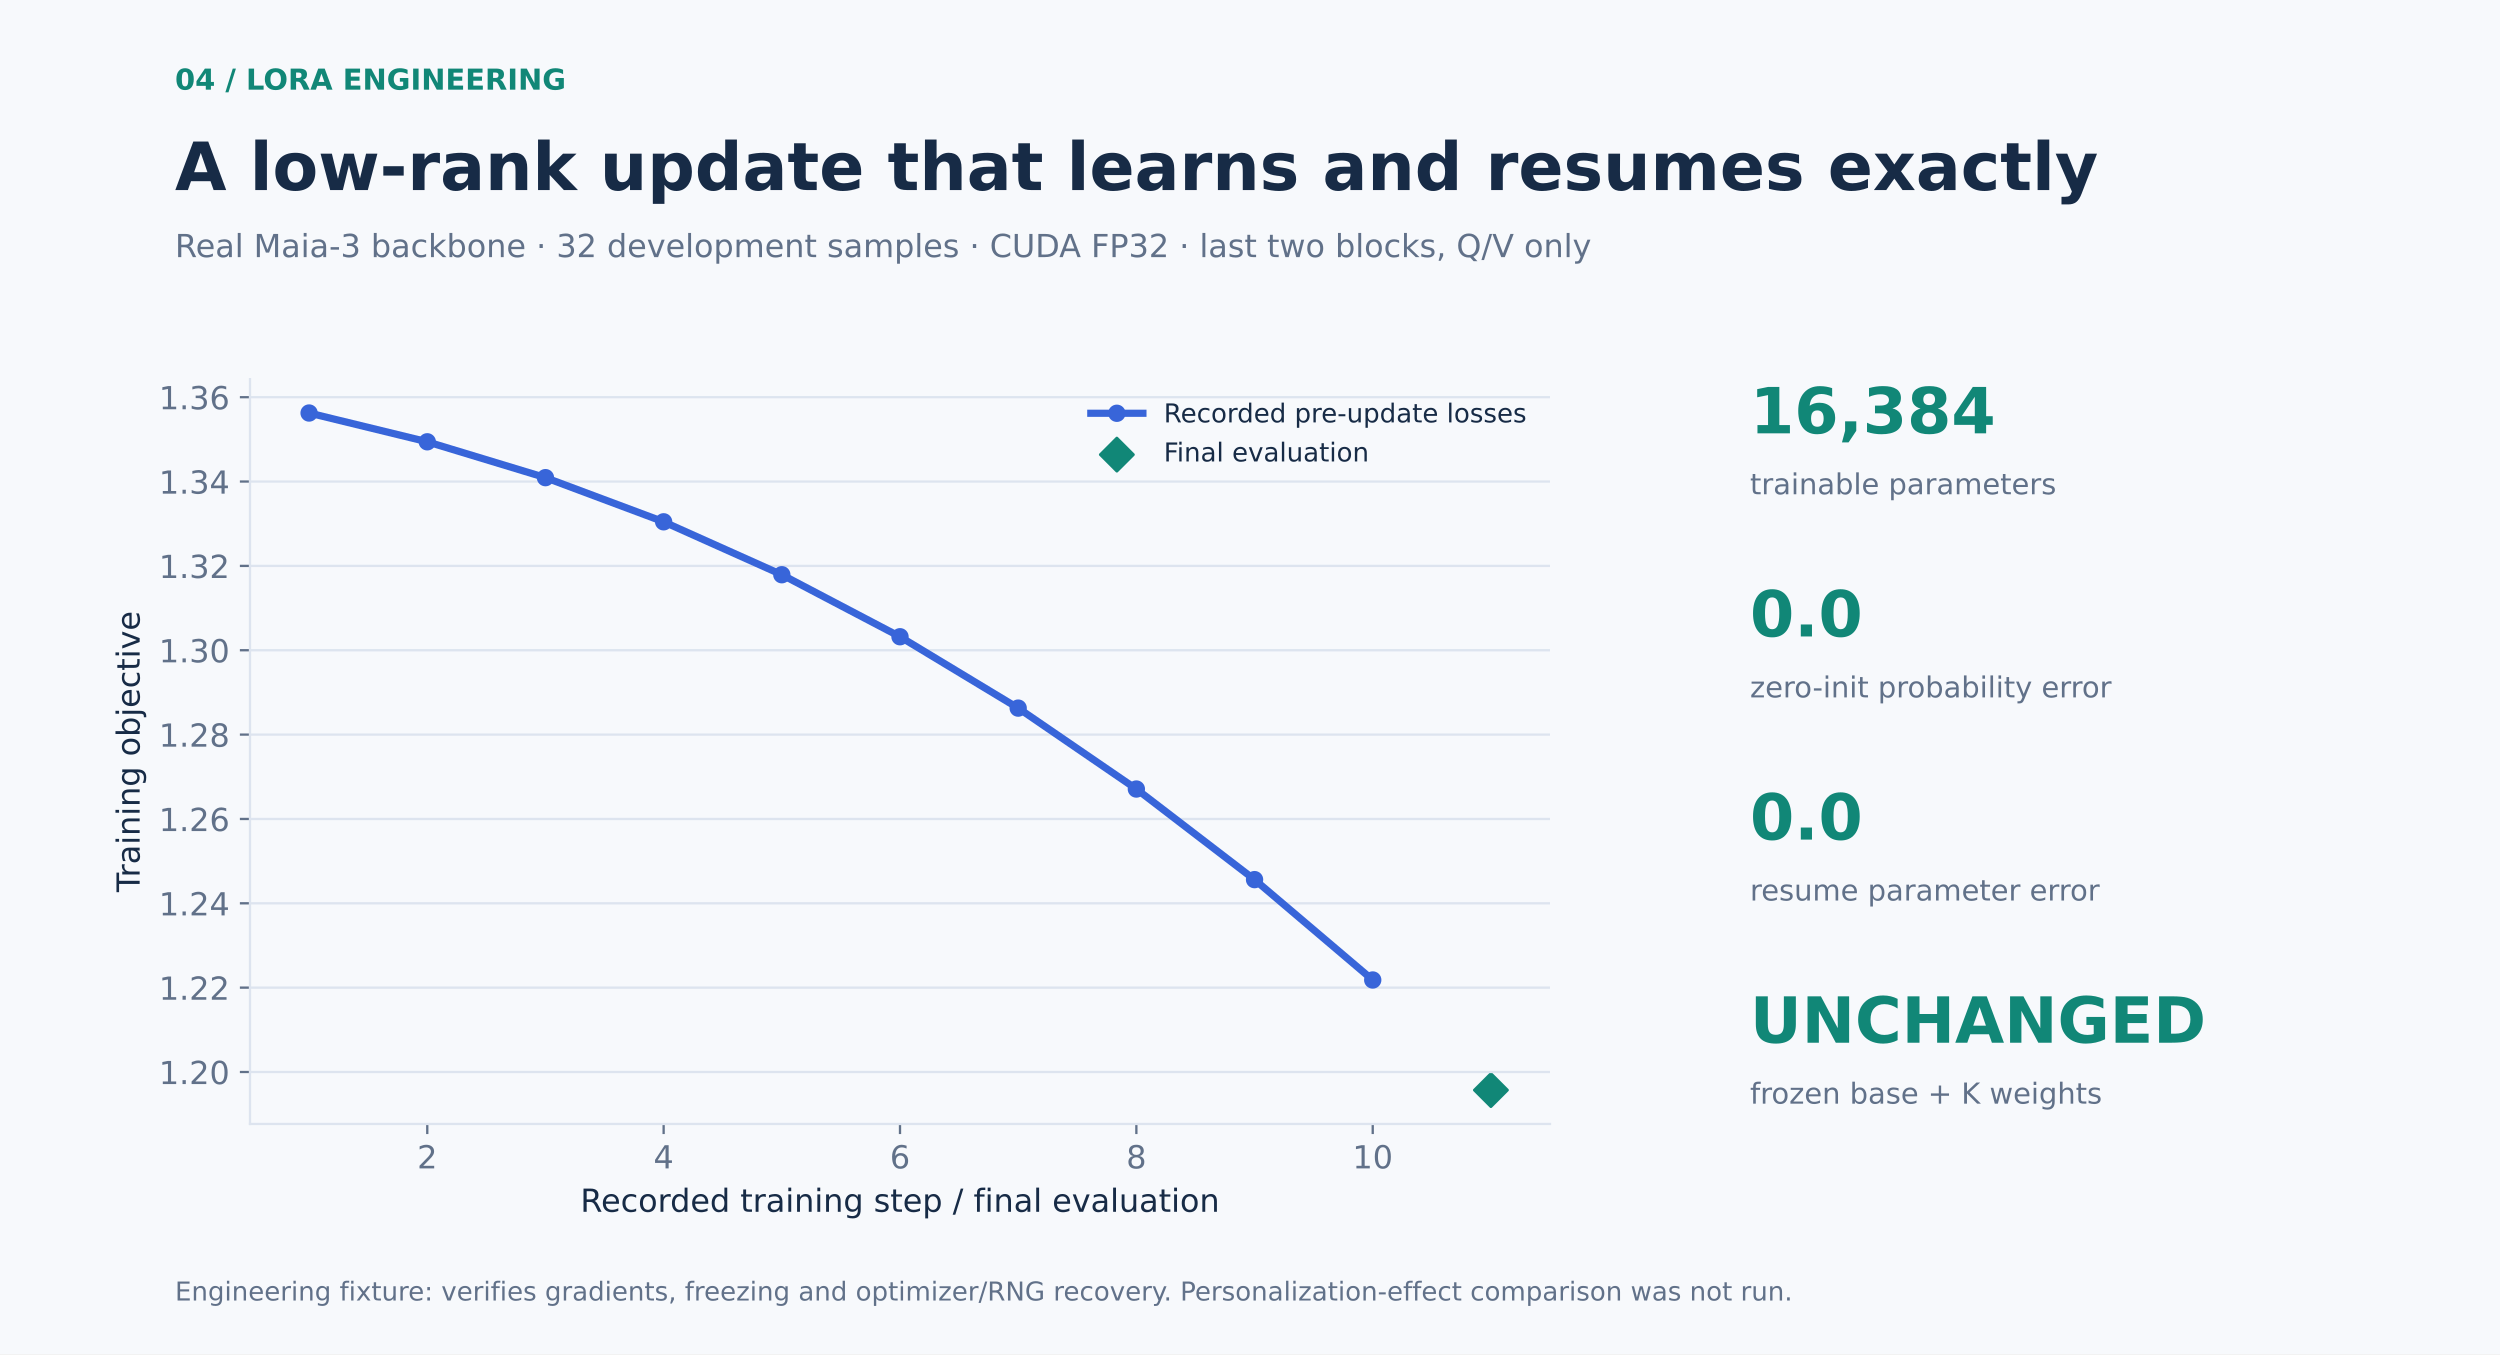
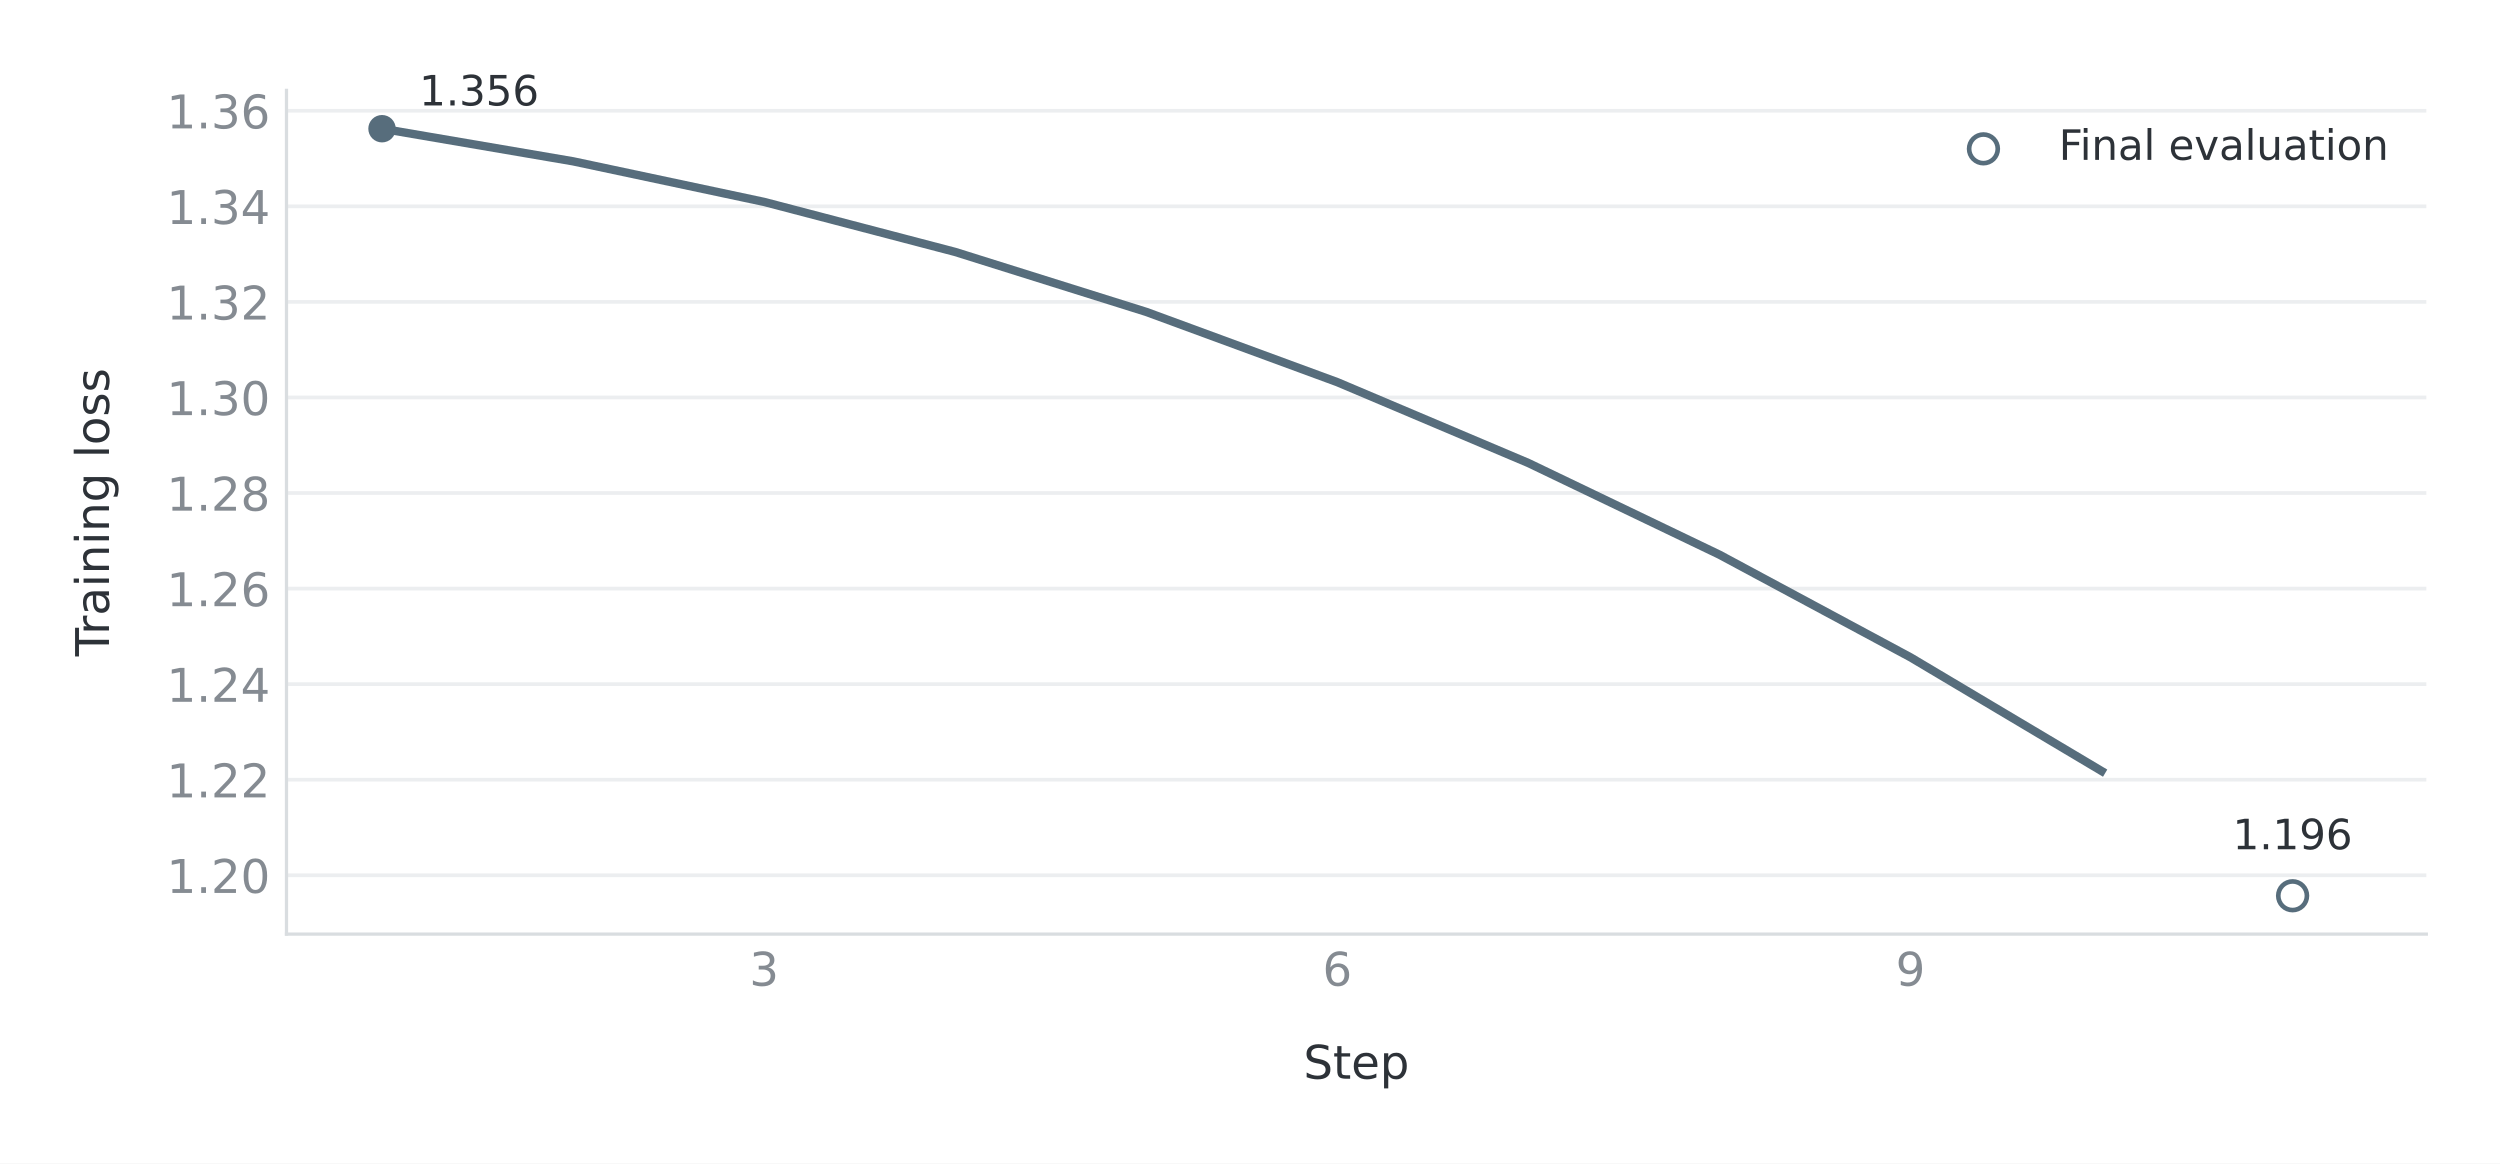
- <svg xmlns="http://www.w3.org/2000/svg" xmlns:xlink="http://www.w3.org/1999/xlink" width="864pt" height="468pt" viewBox="0 0 864 468" version="1.1">
+ <svg xmlns="http://www.w3.org/2000/svg" xmlns:xlink="http://www.w3.org/1999/xlink" width="537.598pt" height="250.211pt" viewBox="0 0 537.598 250.211" version="1.1">
  <defs>
    <style type="text/css">*{stroke-linejoin: round; stroke-linecap: butt}</style>
  </defs>
  <g id="figure_1">
    <g id="patch_1">
-       <path d="M 0 468 L 864 468 L 864 0 L 0 0 z " style="fill: #f7f9fc" />
+       <path d="M 0 250.211 L 537.598 250.211 L 537.598 0 L 0 0 z " style="fill: #ffffff" />
    </g>
    <g id="axes_1">
      <g id="patch_2">
-         <path d="M 86.4 388.44 L 535.68 388.44 L 535.68 131.04 L 86.4 131.04 z " style="fill: #f7f9fc" />
+         <path d="M 61.606 200.871 L 521.758 200.871 L 521.758 19.431 L 61.606 19.431 z " style="fill: #ffffff" />
      </g>
      <g id="PathCollection_1">
        <defs>
-           <path id="m0c32029a3a" d="M 0 5.701 L 5.701 0 L 0 -5.701 L -5.701 0 z " style="stroke: #118777" />
+           <path id="m9e13f75e7d" d="M 0 2.449 C 0.65 2.449 1.273 2.191 1.732 1.732 C 2.191 1.273 2.449 0.65 2.449 0 C 2.449 -0.65 2.191 -1.273 1.732 -1.732 C 1.273 -2.191 0.65 -2.449 0 -2.449 C -0.65 -2.449 -1.273 -2.191 -1.732 -1.732 C -2.191 -1.273 -2.449 -0.65 -2.449 0 C -2.449 0.65 -2.191 1.273 -1.732 1.732 C -1.273 2.191 -0.65 2.449 0 2.449 z " style="stroke: #576d7c" />
        </defs>
-         <g clip-path="url(#p8385b43197)">
-           <use xlink:href="#m0c32029a3a" x="515.258" y="376.74" style="fill: #118777; stroke: #118777" />
+         <g clip-path="url(#pe86e6bc405)">
+           <use xlink:href="#m9e13f75e7d" x="82.149" y="27.678" style="fill: #576d7c; stroke: #576d7c" />
+         </g>
+       </g>
+       <g id="PathCollection_2">
+         <defs>
+           <path id="m443c0c58b5" d="M 0 3.082 C 0.817 3.082 1.601 2.757 2.179 2.179 C 2.757 1.601 3.082 0.817 3.082 0 C 3.082 -0.817 2.757 -1.601 2.179 -2.179 C 1.601 -2.757 0.817 -3.082 0 -3.082 C -0.817 -3.082 -1.601 -2.757 -2.179 -2.179 C -2.757 -1.601 -3.082 -0.817 -3.082 0 C -3.082 0.817 -2.757 1.601 -2.179 2.179 C -1.601 2.757 -0.817 3.082 0 3.082 z " style="stroke: #576d7c" />
+         </defs>
+         <g clip-path="url(#pe86e6bc405)">
+           <use xlink:href="#m443c0c58b5" x="492.999" y="192.623" style="fill: #ffffff; stroke: #576d7c" />
        </g>
      </g>
      <g id="matplotlib.axis_1">
        <g id="xtick_1">
-           <g id="line2d_1">
-             <defs>
-               <path id="m0dbc0ff65b" d="M 0 0 L 0 3.5 " style="stroke: #617189; stroke-width: 0.8" />
-             </defs>
-             <g>
-               <use xlink:href="#m0dbc0ff65b" x="147.665" y="388.44" style="fill: #617189; stroke: #617189; stroke-width: 0.8" />
-             </g>
-           </g>
+           <g id="line2d_1" />
          <g id="text_1">
-             <text style="font-size: 11px; font-family: 'DejaVu Sans'; text-anchor: middle; fill: #617189" x="147.665" y="403.797" transform="rotate(-0 147.6655 403.7974)">2</text>
+             <text style="font-size: 10px; font-family: 'DejaVu Sans'; text-anchor: middle; fill: #858b92" x="164.319" y="211.968" transform="rotate(-0 164.3189 211.9683)">3</text>
          </g>
        </g>
        <g id="xtick_2">
-           <g id="line2d_2">
-             <g>
-               <use xlink:href="#m0dbc0ff65b" x="229.353" y="388.44" style="fill: #617189; stroke: #617189; stroke-width: 0.8" />
-             </g>
-           </g>
+           <g id="line2d_2" />
          <g id="text_2">
-             <text style="font-size: 11px; font-family: 'DejaVu Sans'; text-anchor: middle; fill: #617189" x="229.353" y="403.797" transform="rotate(-0 229.3527 403.7974)">4</text>
+             <text style="font-size: 10px; font-family: 'DejaVu Sans'; text-anchor: middle; fill: #858b92" x="287.574" y="211.968" transform="rotate(-0 287.5739 211.9683)">6</text>
          </g>
        </g>
        <g id="xtick_3">
-           <g id="line2d_3">
-             <g>
-               <use xlink:href="#m0dbc0ff65b" x="311.04" y="388.44" style="fill: #617189; stroke: #617189; stroke-width: 0.8" />
-             </g>
-           </g>
+           <g id="line2d_3" />
          <g id="text_3">
-             <text style="font-size: 11px; font-family: 'DejaVu Sans'; text-anchor: middle; fill: #617189" x="311.04" y="403.797" transform="rotate(-0 311.04 403.7974)">6</text>
+             <text style="font-size: 10px; font-family: 'DejaVu Sans'; text-anchor: middle; fill: #858b92" x="410.829" y="211.968" transform="rotate(-0 410.8289 211.9683)">9</text>
          </g>
        </g>
-         <g id="xtick_4">
-           <g id="line2d_4">
-             <g>
-               <use xlink:href="#m0dbc0ff65b" x="392.727" y="388.44" style="fill: #617189; stroke: #617189; stroke-width: 0.8" />
-             </g>
-           </g>
-           <g id="text_4">
-             <text style="font-size: 11px; font-family: 'DejaVu Sans'; text-anchor: middle; fill: #617189" x="392.727" y="403.797" transform="rotate(-0 392.7273 403.7974)">8</text>
-           </g>
-         </g>
-         <g id="xtick_5">
-           <g id="line2d_5">
-             <g>
-               <use xlink:href="#m0dbc0ff65b" x="474.415" y="388.44" style="fill: #617189; stroke: #617189; stroke-width: 0.8" />
-             </g>
-           </g>
-           <g id="text_5">
-             <text style="font-size: 11px; font-family: 'DejaVu Sans'; text-anchor: middle; fill: #617189" x="474.415" y="403.797" transform="rotate(-0 474.4145 403.7974)">10</text>
-           </g>
-         </g>
-         <g id="text_6">
-           <text style="font-size: 11px; font-family: 'DejaVu Sans'; text-anchor: middle; fill: #172b46" x="311.04" y="418.798" transform="rotate(-0 311.04 418.7983)">Recorded training step / final evaluation</text>
+         <g id="text_4">
+           <text style="font-size: 10px; font-family: 'DejaVu Sans'; text-anchor: middle; fill: #2d3238" x="291.682" y="231.968" transform="rotate(-0 291.6824 231.9683)">Step</text>
        </g>
      </g>
      <g id="matplotlib.axis_2">
        <g id="ytick_1">
-           <g id="line2d_6">
-             <path d="M 86.4 370.485 L 535.68 370.485 " clip-path="url(#p8385b43197)" style="fill: none; stroke: #dde4ef; stroke-width: 0.8; stroke-linecap: square" />
+           <g id="line2d_4">
+             <path d="M 61.606 188.214 L 521.758 188.214 " clip-path="url(#pe86e6bc405)" style="fill: none; stroke: #eceef0; stroke-width: 0.8; stroke-linecap: square" />
          </g>
-           <g id="line2d_7">
-             <defs>
-               <path id="mf9965ee222" d="M 0 0 L -3.5 0 " style="stroke: #617189; stroke-width: 0.8" />
-             </defs>
-             <g>
-               <use xlink:href="#mf9965ee222" x="86.4" y="370.485" style="fill: #617189; stroke: #617189; stroke-width: 0.8" />
-             </g>
-           </g>
-           <g id="text_7">
-             <text style="font-size: 11px; font-family: 'DejaVu Sans'; text-anchor: end; fill: #617189" x="79.4" y="374.663" transform="rotate(-0 79.4 374.6634)">1.20</text>
+           <g id="line2d_5" />
+           <g id="text_5">
+             <text style="font-size: 10px; font-family: 'DejaVu Sans'; text-anchor: end; fill: #858b92" x="58.106" y="192.013" transform="rotate(-0 58.10641 192.0129)">1.20</text>
          </g>
        </g>
        <g id="ytick_2">
-           <g id="line2d_8">
-             <path d="M 86.4 341.333 L 535.68 341.333 " clip-path="url(#p8385b43197)" style="fill: none; stroke: #dde4ef; stroke-width: 0.8; stroke-linecap: square" />
+           <g id="line2d_6">
+             <path d="M 61.606 167.665 L 521.758 167.665 " clip-path="url(#pe86e6bc405)" style="fill: none; stroke: #eceef0; stroke-width: 0.8; stroke-linecap: square" />
          </g>
-           <g id="line2d_9">
-             <g>
-               <use xlink:href="#mf9965ee222" x="86.4" y="341.333" style="fill: #617189; stroke: #617189; stroke-width: 0.8" />
-             </g>
-           </g>
-           <g id="text_8">
-             <text style="font-size: 11px; font-family: 'DejaVu Sans'; text-anchor: end; fill: #617189" x="79.4" y="345.511" transform="rotate(-0 79.4 345.5115)">1.22</text>
+           <g id="line2d_7" />
+           <g id="text_6">
+             <text style="font-size: 10px; font-family: 'DejaVu Sans'; text-anchor: end; fill: #858b92" x="58.106" y="171.464" transform="rotate(-0 58.10641 171.4638)">1.22</text>
          </g>
        </g>
        <g id="ytick_3">
-           <g id="line2d_10">
-             <path d="M 86.4 312.181 L 535.68 312.181 " clip-path="url(#p8385b43197)" style="fill: none; stroke: #dde4ef; stroke-width: 0.8; stroke-linecap: square" />
+           <g id="line2d_8">
+             <path d="M 61.606 147.116 L 521.758 147.116 " clip-path="url(#pe86e6bc405)" style="fill: none; stroke: #eceef0; stroke-width: 0.8; stroke-linecap: square" />
          </g>
-           <g id="line2d_11">
-             <g>
-               <use xlink:href="#mf9965ee222" x="86.4" y="312.181" style="fill: #617189; stroke: #617189; stroke-width: 0.8" />
-             </g>
-           </g>
-           <g id="text_9">
-             <text style="font-size: 11px; font-family: 'DejaVu Sans'; text-anchor: end; fill: #617189" x="79.4" y="316.36" transform="rotate(-0 79.4 316.3595)">1.24</text>
+           <g id="line2d_9" />
+           <g id="text_7">
+             <text style="font-size: 10px; font-family: 'DejaVu Sans'; text-anchor: end; fill: #858b92" x="58.106" y="150.915" transform="rotate(-0 58.10641 150.9147)">1.24</text>
          </g>
        </g>
        <g id="ytick_4">
-           <g id="line2d_12">
-             <path d="M 86.4 283.029 L 535.68 283.029 " clip-path="url(#p8385b43197)" style="fill: none; stroke: #dde4ef; stroke-width: 0.8; stroke-linecap: square" />
+           <g id="line2d_10">
+             <path d="M 61.606 126.567 L 521.758 126.567 " clip-path="url(#pe86e6bc405)" style="fill: none; stroke: #eceef0; stroke-width: 0.8; stroke-linecap: square" />
          </g>
-           <g id="line2d_13">
-             <g>
-               <use xlink:href="#mf9965ee222" x="86.4" y="283.029" style="fill: #617189; stroke: #617189; stroke-width: 0.8" />
-             </g>
-           </g>
-           <g id="text_10">
-             <text style="font-size: 11px; font-family: 'DejaVu Sans'; text-anchor: end; fill: #617189" x="79.4" y="287.208" transform="rotate(-0 79.4 287.2076)">1.26</text>
+           <g id="line2d_11" />
+           <g id="text_8">
+             <text style="font-size: 10px; font-family: 'DejaVu Sans'; text-anchor: end; fill: #858b92" x="58.106" y="130.366" transform="rotate(-0 58.10641 130.3656)">1.26</text>
          </g>
        </g>
        <g id="ytick_5">
-           <g id="line2d_14">
-             <path d="M 86.4 253.877 L 535.68 253.877 " clip-path="url(#p8385b43197)" style="fill: none; stroke: #dde4ef; stroke-width: 0.8; stroke-linecap: square" />
+           <g id="line2d_12">
+             <path d="M 61.606 106.018 L 521.758 106.018 " clip-path="url(#pe86e6bc405)" style="fill: none; stroke: #eceef0; stroke-width: 0.8; stroke-linecap: square" />
          </g>
-           <g id="line2d_15">
-             <g>
-               <use xlink:href="#mf9965ee222" x="86.4" y="253.877" style="fill: #617189; stroke: #617189; stroke-width: 0.8" />
-             </g>
-           </g>
-           <g id="text_11">
-             <text style="font-size: 11px; font-family: 'DejaVu Sans'; text-anchor: end; fill: #617189" x="79.4" y="258.056" transform="rotate(-0 79.4 258.0556)">1.28</text>
+           <g id="line2d_13" />
+           <g id="text_9">
+             <text style="font-size: 10px; font-family: 'DejaVu Sans'; text-anchor: end; fill: #858b92" x="58.106" y="109.817" transform="rotate(-0 58.10641 109.8166)">1.28</text>
          </g>
        </g>
        <g id="ytick_6">
-           <g id="line2d_16">
-             <path d="M 86.4 224.725 L 535.68 224.725 " clip-path="url(#p8385b43197)" style="fill: none; stroke: #dde4ef; stroke-width: 0.8; stroke-linecap: square" />
+           <g id="line2d_14">
+             <path d="M 61.606 85.469 L 521.758 85.469 " clip-path="url(#pe86e6bc405)" style="fill: none; stroke: #eceef0; stroke-width: 0.8; stroke-linecap: square" />
          </g>
-           <g id="line2d_17">
-             <g>
-               <use xlink:href="#mf9965ee222" x="86.4" y="224.725" style="fill: #617189; stroke: #617189; stroke-width: 0.8" />
-             </g>
-           </g>
-           <g id="text_12">
-             <text style="font-size: 11px; font-family: 'DejaVu Sans'; text-anchor: end; fill: #617189" x="79.4" y="228.904" transform="rotate(-0 79.4 228.9036)">1.30</text>
+           <g id="line2d_15" />
+           <g id="text_10">
+             <text style="font-size: 10px; font-family: 'DejaVu Sans'; text-anchor: end; fill: #858b92" x="58.106" y="89.267" transform="rotate(-0 58.10641 89.26749)">1.30</text>
          </g>
        </g>
        <g id="ytick_7">
-           <g id="line2d_18">
-             <path d="M 86.4 195.573 L 535.68 195.573 " clip-path="url(#p8385b43197)" style="fill: none; stroke: #dde4ef; stroke-width: 0.8; stroke-linecap: square" />
+           <g id="line2d_16">
+             <path d="M 61.606 64.92 L 521.758 64.92 " clip-path="url(#pe86e6bc405)" style="fill: none; stroke: #eceef0; stroke-width: 0.8; stroke-linecap: square" />
          </g>
-           <g id="line2d_19">
-             <g>
-               <use xlink:href="#mf9965ee222" x="86.4" y="195.573" style="fill: #617189; stroke: #617189; stroke-width: 0.8" />
-             </g>
-           </g>
-           <g id="text_13">
-             <text style="font-size: 11px; font-family: 'DejaVu Sans'; text-anchor: end; fill: #617189" x="79.4" y="199.752" transform="rotate(-0 79.4 199.7517)">1.32</text>
+           <g id="line2d_17" />
+           <g id="text_11">
+             <text style="font-size: 10px; font-family: 'DejaVu Sans'; text-anchor: end; fill: #858b92" x="58.106" y="68.718" transform="rotate(-0 58.10641 68.71841)">1.32</text>
          </g>
        </g>
        <g id="ytick_8">
-           <g id="line2d_20">
-             <path d="M 86.4 166.421 L 535.68 166.421 " clip-path="url(#p8385b43197)" style="fill: none; stroke: #dde4ef; stroke-width: 0.8; stroke-linecap: square" />
+           <g id="line2d_18">
+             <path d="M 61.606 44.371 L 521.758 44.371 " clip-path="url(#pe86e6bc405)" style="fill: none; stroke: #eceef0; stroke-width: 0.8; stroke-linecap: square" />
          </g>
-           <g id="line2d_21">
-             <g>
-               <use xlink:href="#mf9965ee222" x="86.4" y="166.421" style="fill: #617189; stroke: #617189; stroke-width: 0.8" />
-             </g>
-           </g>
-           <g id="text_14">
-             <text style="font-size: 11px; font-family: 'DejaVu Sans'; text-anchor: end; fill: #617189" x="79.4" y="170.6" transform="rotate(-0 79.4 170.5997)">1.34</text>
+           <g id="line2d_19" />
+           <g id="text_12">
+             <text style="font-size: 10px; font-family: 'DejaVu Sans'; text-anchor: end; fill: #858b92" x="58.106" y="48.169" transform="rotate(-0 58.10641 48.16934)">1.34</text>
          </g>
        </g>
        <g id="ytick_9">
-           <g id="line2d_22">
-             <path d="M 86.4 137.269 L 535.68 137.269 " clip-path="url(#p8385b43197)" style="fill: none; stroke: #dde4ef; stroke-width: 0.8; stroke-linecap: square" />
+           <g id="line2d_20">
+             <path d="M 61.606 23.821 L 521.758 23.821 " clip-path="url(#pe86e6bc405)" style="fill: none; stroke: #eceef0; stroke-width: 0.8; stroke-linecap: square" />
          </g>
-           <g id="line2d_23">
-             <g>
-               <use xlink:href="#mf9965ee222" x="86.4" y="137.269" style="fill: #617189; stroke: #617189; stroke-width: 0.8" />
-             </g>
-           </g>
-           <g id="text_15">
-             <text style="font-size: 11px; font-family: 'DejaVu Sans'; text-anchor: end; fill: #617189" x="79.4" y="141.448" transform="rotate(-0 79.4 141.4477)">1.36</text>
+           <g id="line2d_21" />
+           <g id="text_13">
+             <text style="font-size: 10px; font-family: 'DejaVu Sans'; text-anchor: end; fill: #858b92" x="58.106" y="27.62" transform="rotate(-0 58.10641 27.62026)">1.36</text>
          </g>
        </g>
-         <g id="text_16">
-           <text style="font-size: 11px; font-family: 'DejaVu Sans'; text-anchor: middle; fill: #172b46" x="48.265" y="259.74" transform="rotate(-90 48.26523 259.74)">Training objective</text>
+         <g id="text_14">
+           <text style="font-size: 10px; font-family: 'DejaVu Sans'; text-anchor: middle; fill: #2d3238" x="23.438" y="110.151" transform="rotate(-90 23.43844 110.1506)">Training loss</text>
        </g>
      </g>
-       <g id="line2d_24">
-         <path d="M 106.822 142.74 L 147.665 152.688 L 188.509 165.077 L 229.353 180.338 L 270.196 198.627 L 311.04 220.058 L 351.884 244.724 L 392.727 272.69 L 433.571 304 L 474.415 338.684 " clip-path="url(#p8385b43197)" style="fill: none; stroke: #3865d9; stroke-width: 2.5; stroke-linecap: square" />
-         <defs>
-           <path id="m02f5402c26" d="M 0 2.5 C 0.663 2.5 1.299 2.237 1.768 1.768 C 2.237 1.299 2.5 0.663 2.5 0 C 2.5 -0.663 2.237 -1.299 1.768 -1.768 C 1.299 -2.237 0.663 -2.5 0 -2.5 C -0.663 -2.5 -1.299 -2.237 -1.768 -1.768 C -2.237 -1.299 -2.5 -0.663 -2.5 0 C -2.5 0.663 -2.237 1.299 -1.768 1.768 C -1.299 2.237 -0.663 2.5 0 2.5 z " style="stroke: #3865d9" />
-         </defs>
-         <g clip-path="url(#p8385b43197)">
-           <use xlink:href="#m02f5402c26" x="106.822" y="142.74" style="fill: #3865d9; stroke: #3865d9" />
-           <use xlink:href="#m02f5402c26" x="147.665" y="152.688" style="fill: #3865d9; stroke: #3865d9" />
-           <use xlink:href="#m02f5402c26" x="188.509" y="165.077" style="fill: #3865d9; stroke: #3865d9" />
-           <use xlink:href="#m02f5402c26" x="229.353" y="180.338" style="fill: #3865d9; stroke: #3865d9" />
-           <use xlink:href="#m02f5402c26" x="270.196" y="198.627" style="fill: #3865d9; stroke: #3865d9" />
-           <use xlink:href="#m02f5402c26" x="311.04" y="220.058" style="fill: #3865d9; stroke: #3865d9" />
-           <use xlink:href="#m02f5402c26" x="351.884" y="244.724" style="fill: #3865d9; stroke: #3865d9" />
-           <use xlink:href="#m02f5402c26" x="392.727" y="272.69" style="fill: #3865d9; stroke: #3865d9" />
-           <use xlink:href="#m02f5402c26" x="433.571" y="304" style="fill: #3865d9; stroke: #3865d9" />
-           <use xlink:href="#m02f5402c26" x="474.415" y="338.684" style="fill: #3865d9; stroke: #3865d9" />
-         </g>
+       <g id="line2d_22">
+         <path d="M 82.149 27.678 L 123.234 34.69 L 164.319 43.423 L 205.404 54.18 L 246.489 67.072 L 287.574 82.179 L 328.659 99.566 L 369.744 119.279 L 410.829 141.349 L 451.914 165.798 " clip-path="url(#pe86e6bc405)" style="fill: none; stroke: #576d7c; stroke-width: 1.8; stroke-linecap: square" />
      </g>
      <g id="patch_3">
-         <path d="M 86.4 388.44 L 86.4 131.04 " style="fill: none; stroke: #dde4ef; stroke-width: 0.8; stroke-linejoin: miter; stroke-linecap: square" />
+         <path d="M 61.606 200.871 L 61.606 19.431 " style="fill: none; stroke: #d9dde0; stroke-width: 0.7; stroke-linejoin: miter; stroke-linecap: square" />
      </g>
      <g id="patch_4">
-         <path d="M 86.4 388.44 L 535.68 388.44 " style="fill: none; stroke: #dde4ef; stroke-width: 0.8; stroke-linejoin: miter; stroke-linecap: square" />
+         <path d="M 61.606 200.871 L 521.758 200.871 " style="fill: none; stroke: #d9dde0; stroke-width: 0.7; stroke-linejoin: miter; stroke-linecap: square" />
+       </g>
+       <g id="text_15">
+         <text style="font-size: 9px; font-family: 'DejaVu Sans'; text-anchor: start; fill: #2d3238" x="90.149" y="22.678" transform="rotate(-0 90.14891 22.67789)">1.356</text>
+       </g>
+       <g id="text_16">
+         <text style="font-size: 9px; font-family: 'DejaVu Sans'; text-anchor: middle; fill: #2d3238" x="492.999" y="182.623" transform="rotate(-0 492.9989 182.6233)">1.196</text>
      </g>
      <g id="legend_1">
-         <g id="line2d_25">
-           <path d="M 376.986 142.829 L 385.986 142.829 L 394.986 142.829 " style="fill: none; stroke: #3865d9; stroke-width: 2.5; stroke-linecap: square" />
+         <g id="PathCollection_3">
          <g>
-             <use xlink:href="#m02f5402c26" x="385.986" y="142.829" style="fill: #3865d9; stroke: #3865d9" />
+             <use xlink:href="#m443c0c58b5" x="426.519" y="32.007" style="fill: #ffffff; stroke: #576d7c" />
          </g>
        </g>
        <g id="text_17">
-           <text style="font-size: 9px; font-family: 'DejaVu Sans'; text-anchor: start; fill: #172b46" x="402.186" y="145.979" transform="rotate(-0 402.1861 145.9786)">Recorded pre-update losses</text>
-         </g>
-         <g id="PathCollection_2">
-           <g>
-             <use xlink:href="#m0c32029a3a" x="385.986" y="157.117" style="fill: #118777; stroke: #118777" />
-           </g>
-         </g>
-         <g id="text_18">
-           <text style="font-size: 9px; font-family: 'DejaVu Sans'; text-anchor: start; fill: #172b46" x="402.186" y="159.479" transform="rotate(-0 402.1861 159.4793)">Final evaluation</text>
+           <text style="font-size: 9px; font-family: 'DejaVu Sans'; text-anchor: start; fill: #2d3238" x="442.719" y="34.369" transform="rotate(-0 442.7187 34.36921)">Final evaluation</text>
        </g>
      </g>
    </g>
-     <g id="text_19">
-       <text style="font-weight: 700; font-size: 10px; font-family: 'DejaVu Sans'; text-anchor: start; fill: #118777" x="60.48" y="30.998" transform="rotate(-0 60.48 30.99766)">04 / LORA ENGINEERING</text>
-     </g>
-     <g id="text_20">
-       <text style="font-weight: 700; font-size: 23px; font-family: 'DejaVu Sans'; text-anchor: start; fill: #172b46" x="60.48" y="65.68" transform="rotate(-0 60.48 65.68041)">A low-rank update that learns and resumes exactly</text>
-     </g>
-     <g id="text_21">
-       <text style="font-size: 11px; font-family: 'DejaVu Sans'; text-anchor: start; fill: #617189" x="60.48" y="88.854" transform="rotate(-0 60.48 88.85428)">Real Maia-3 backbone · 32 development samples · CUDA FP32 · last two blocks, Q/V only</text>
-     </g>
-     <g id="text_22">
-       <text style="font-weight: 700; font-size: 22px; font-family: 'DejaVu Sans'; text-anchor: start; fill: #118777" x="604.8" y="149.76" transform="rotate(-0 604.8 149.76)">16,384</text>
-     </g>
-     <g id="text_23">
-       <text style="font-size: 10px; font-family: 'DejaVu Sans'; text-anchor: start; fill: #617189" x="604.8" y="170.82" transform="rotate(-0 604.8 170.82)">trainable parameters</text>
-     </g>
-     <g id="text_24">
-       <text style="font-weight: 700; font-size: 22px; font-family: 'DejaVu Sans'; text-anchor: start; fill: #118777" x="604.8" y="219.96" transform="rotate(-0 604.8 219.96)">0.0</text>
-     </g>
-     <g id="text_25">
-       <text style="font-size: 10px; font-family: 'DejaVu Sans'; text-anchor: start; fill: #617189" x="604.8" y="241.02" transform="rotate(-0 604.8 241.02)">zero-init probability error</text>
-     </g>
-     <g id="text_26">
-       <text style="font-weight: 700; font-size: 22px; font-family: 'DejaVu Sans'; text-anchor: start; fill: #118777" x="604.8" y="290.16" transform="rotate(-0 604.8 290.16)">0.0</text>
-     </g>
-     <g id="text_27">
-       <text style="font-size: 10px; font-family: 'DejaVu Sans'; text-anchor: start; fill: #617189" x="604.8" y="311.22" transform="rotate(-0 604.8 311.22)">resume parameter error</text>
-     </g>
-     <g id="text_28">
-       <text style="font-weight: 700; font-size: 22px; font-family: 'DejaVu Sans'; text-anchor: start; fill: #118777" x="604.8" y="360.36" transform="rotate(-0 604.8 360.36)">UNCHANGED</text>
-     </g>
-     <g id="text_29">
-       <text style="font-size: 10px; font-family: 'DejaVu Sans'; text-anchor: start; fill: #617189" x="604.8" y="381.42" transform="rotate(-0 604.8 381.42)">frozen base + K weights</text>
-     </g>
-     <g id="text_30">
-       <text style="font-size: 9px; font-family: 'DejaVu Sans'; text-anchor: start; fill: #617189" x="60.48" y="449.458" transform="rotate(-0 60.48 449.4579)">Engineering fixture: verifies gradients, freezing and optimizer/RNG recovery. Personalization-effect comparison was not run.</text>
-     </g>
  </g>
  <defs>
-     <clipPath id="p8385b43197">
-       <rect x="86.4" y="131.04" width="449.28" height="257.4" />
+     <clipPath id="pe86e6bc405">
+       <rect x="61.606" y="19.431" width="460.152" height="181.44" />
    </clipPath>
  </defs>
</svg>
